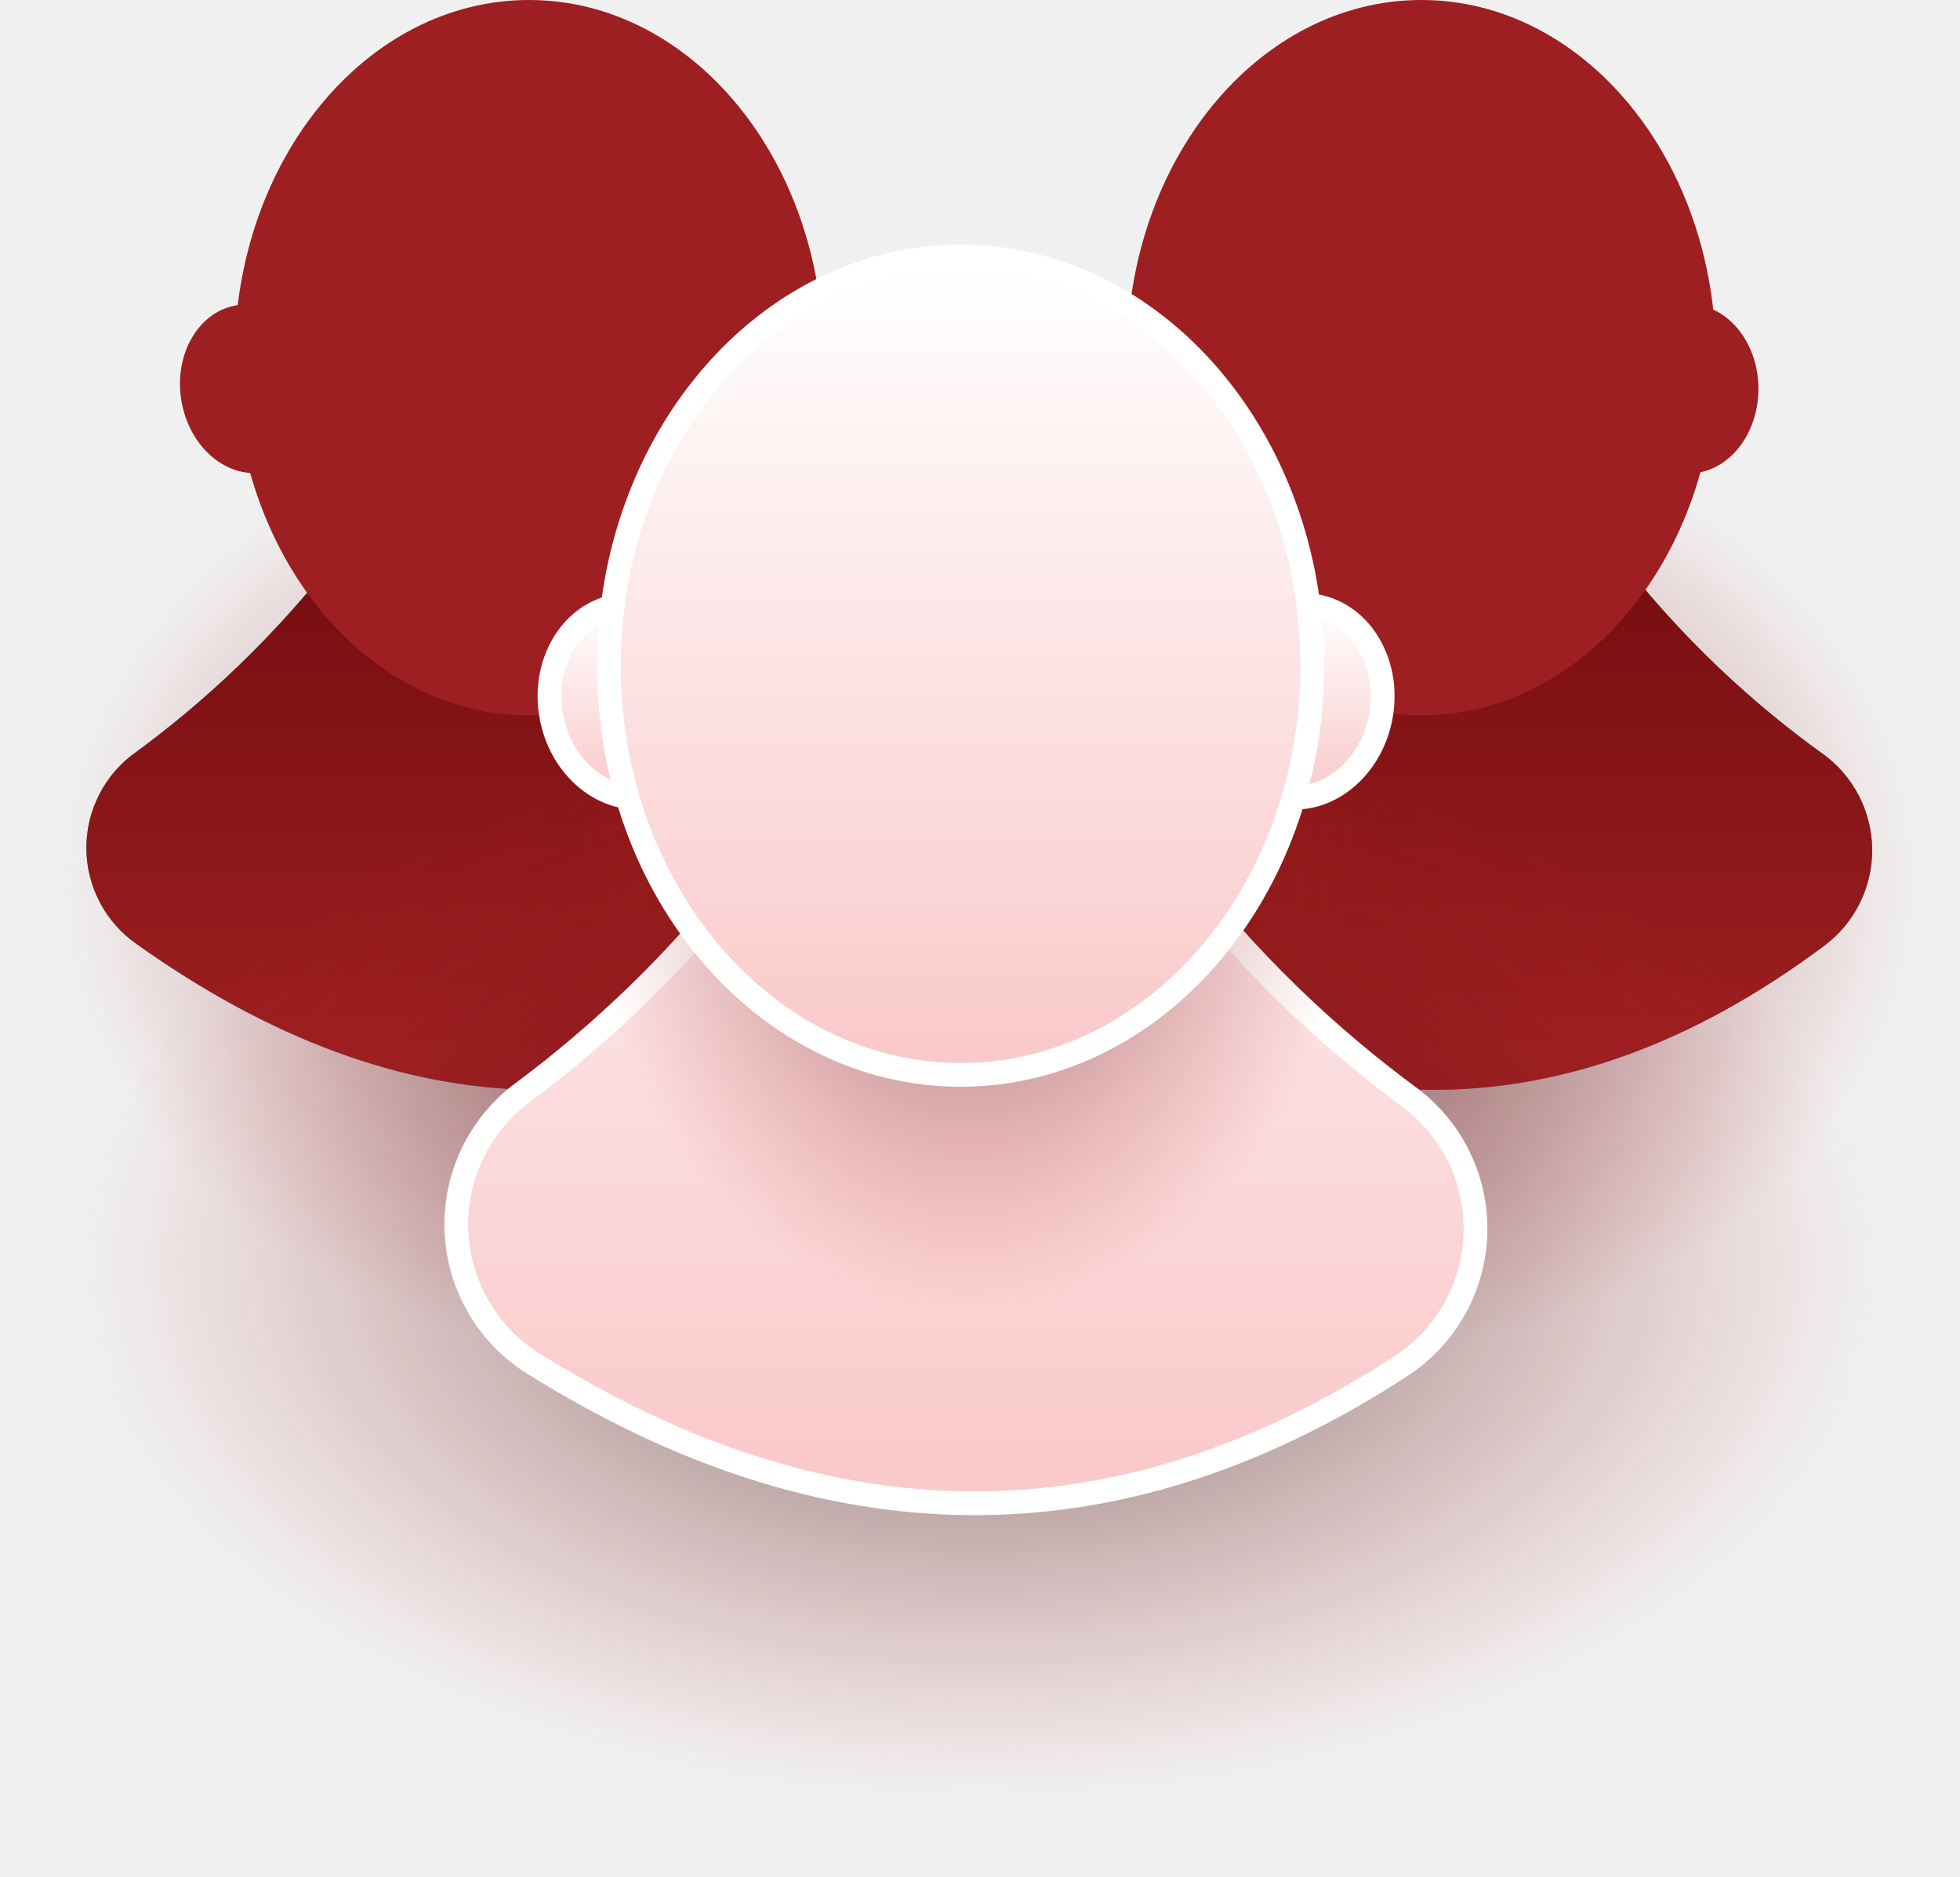
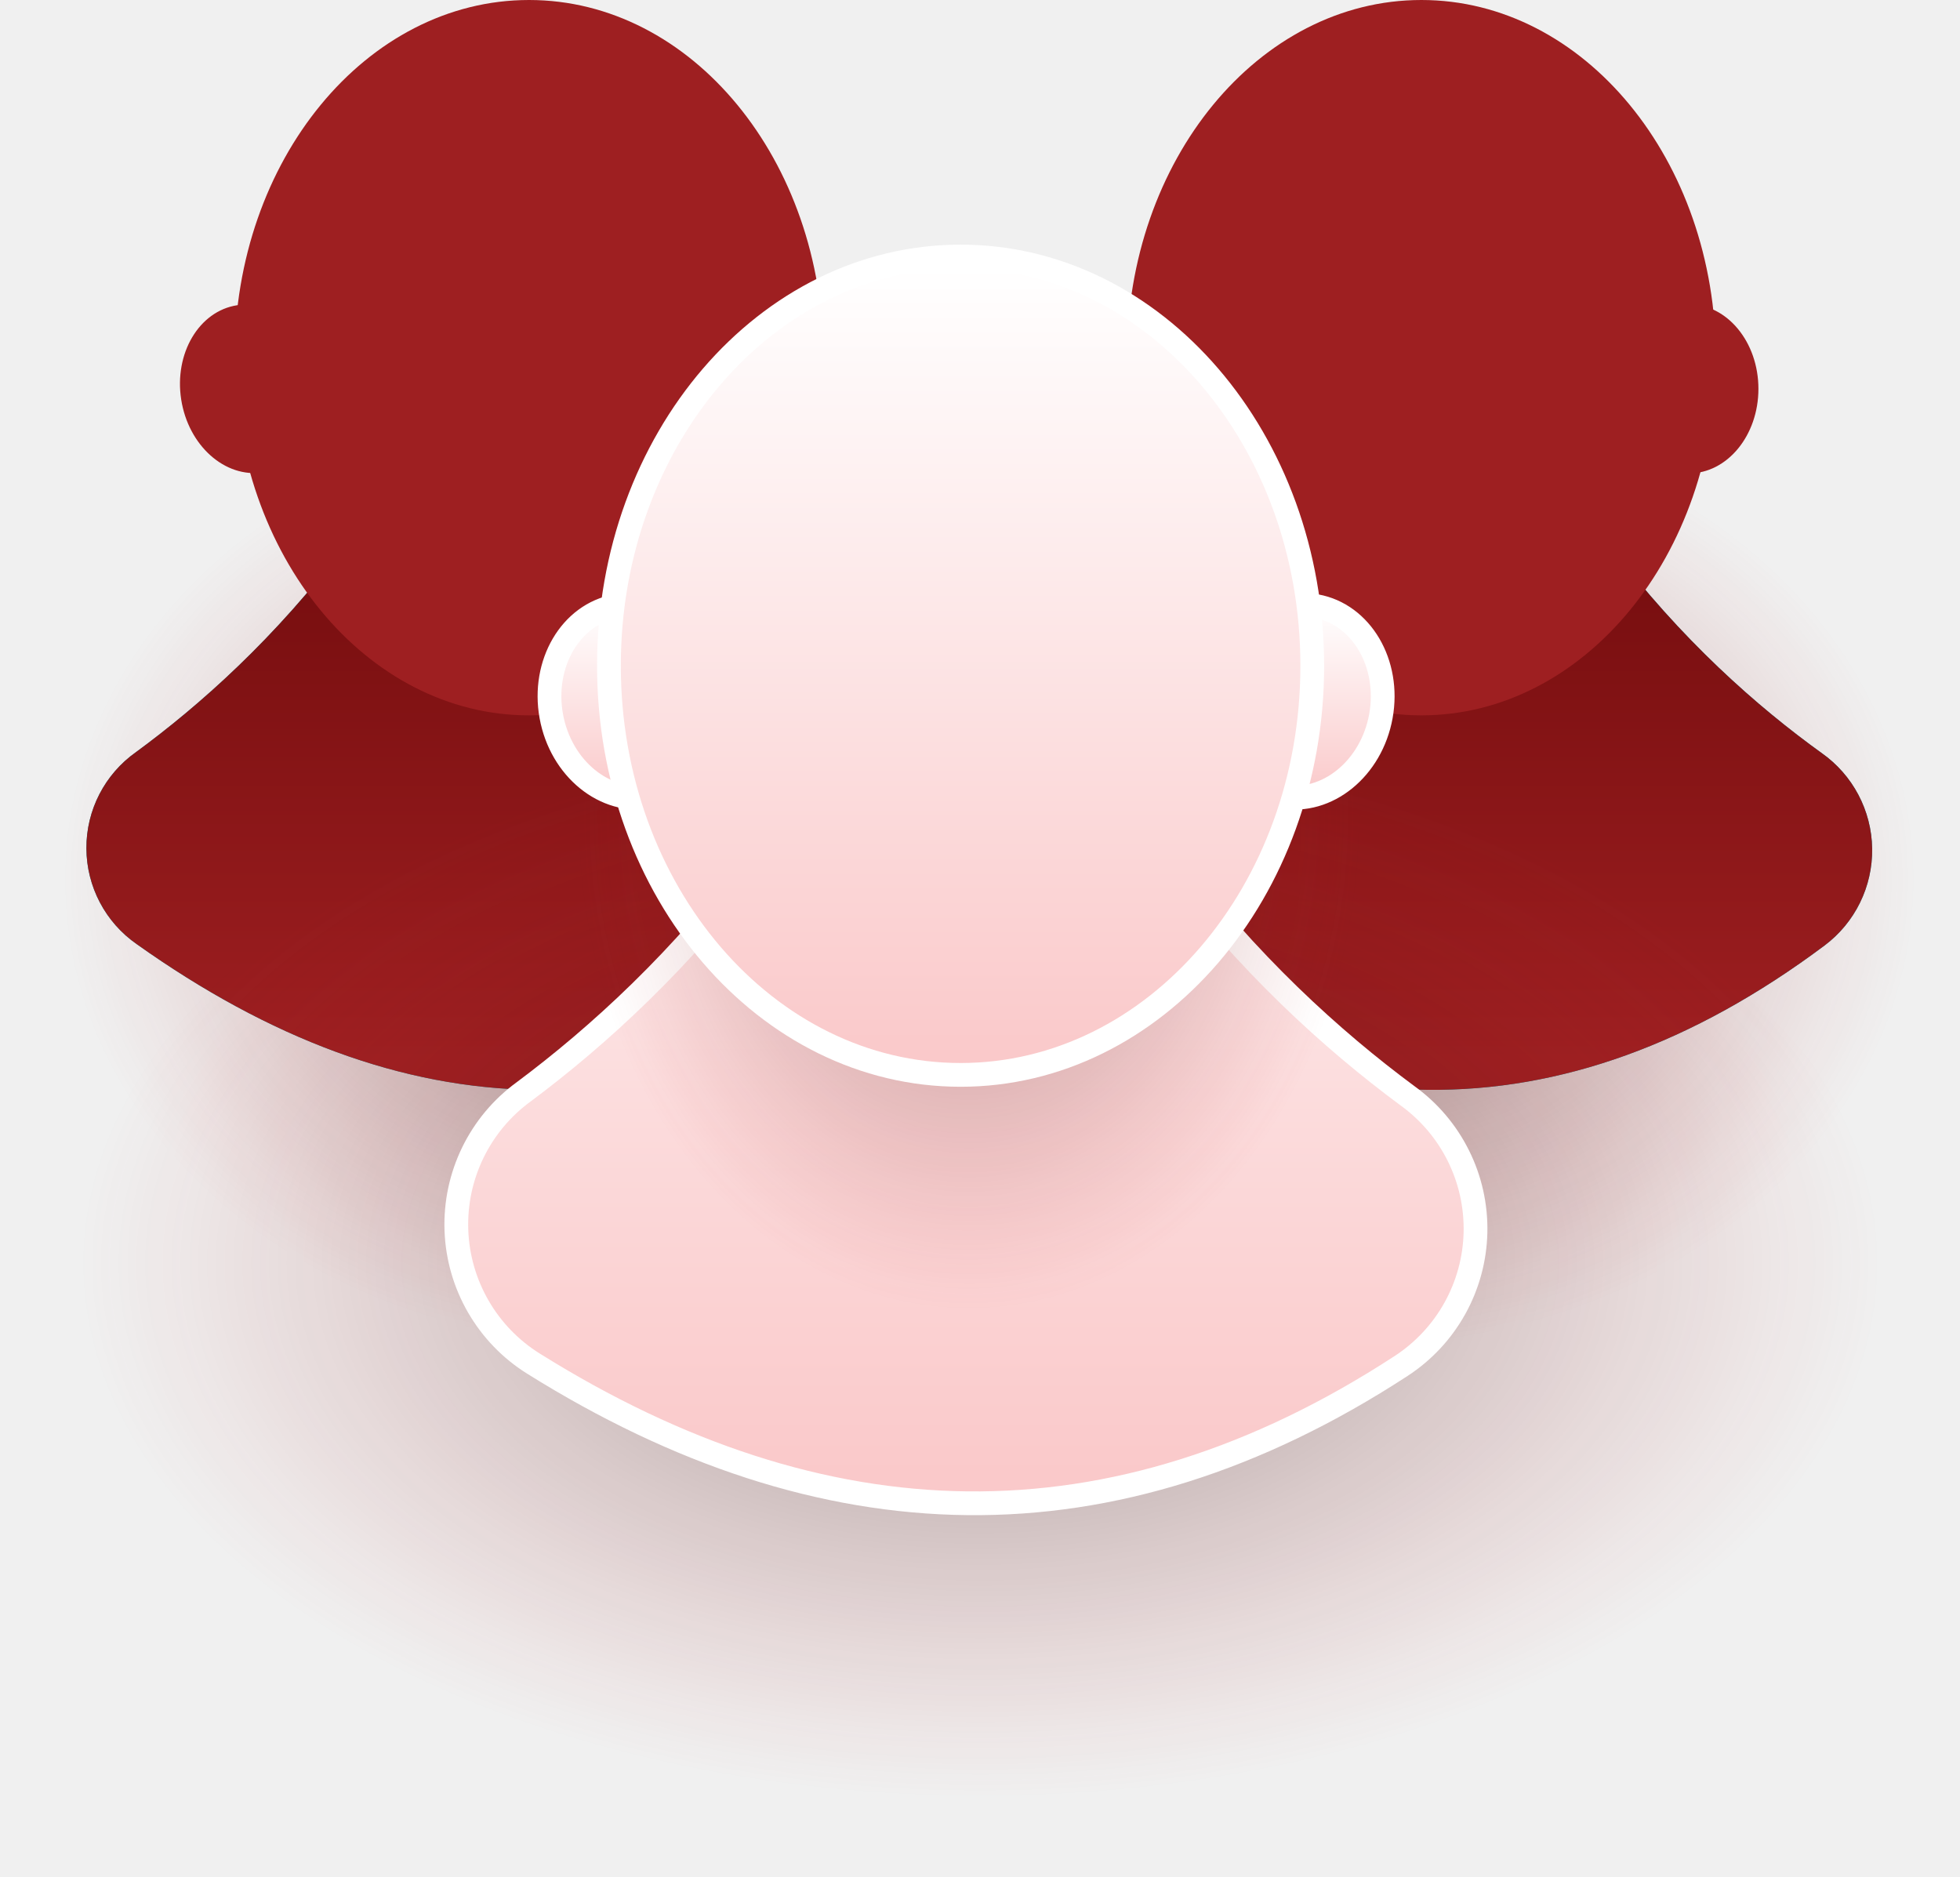
<svg xmlns="http://www.w3.org/2000/svg" viewBox="0 0 165 158" xml:space="preserve" style="fill-rule:evenodd;clip-rule:evenodd;stroke-linecap:round;stroke-linejoin:round;stroke-miterlimit:1.5">
  <g id="person1">
    <path d="M45.622,35.618c30.103,0 54.542,18.68 54.542,41.689c0,23.01 -24.439,41.69 -54.542,41.69c-30.103,0 -41.692,-18.744 -41.692,-41.753c0,-23.009 11.589,-41.626 41.692,-41.626Z" style="fill:url(#_avaxRadial11);" />
    <path d="M78.299,63.439c2.605,1.829 4.177,4.795 4.229,7.978c0.052,3.183 -1.422,6.198 -3.967,8.111c-22.346,16.745 -44.696,15.836 -67.046,-0.048c-2.644,-1.835 -4.228,-4.844 -4.242,-8.064c-0.015,-3.219 1.542,-6.242 4.171,-8.101c10.616,-7.784 25.846,-22.829 32.377,-48.625c0,0 0.314,-7.546 0.899,-4.207c0.585,-3.339 0.899,4.207 0.899,4.207c6.584,26.005 22.008,41.084 32.68,48.749Z" style="fill:rgb(3,160,174);" />
    <path d="M78.299,63.439c2.605,1.829 4.177,4.795 4.229,7.978c0.052,3.183 -1.422,6.198 -3.967,8.111c-22.346,16.745 -44.696,15.836 -67.046,-0.048c-2.644,-1.835 -4.228,-4.844 -4.242,-8.064c-0.015,-3.219 1.542,-6.242 4.171,-8.101c10.616,-7.784 25.846,-22.829 32.377,-48.625c0,0 0.314,-7.546 0.899,-4.207c0.585,-3.339 0.899,4.207 0.899,4.207c6.584,26.005 22.008,41.084 32.68,48.749Z" style="fill:url(#_avaxLinear12);" />
    <path d="M19.95,25.696c3.197,-0.498 6.284,2.249 6.889,6.132c0.605,3.883 -1.499,7.44 -4.696,7.939c-3.197,0.498 -6.283,-2.25 -6.889,-6.133c-0.605,-3.882 1.499,-7.439 4.696,-7.938Z" style="fill:rgb(158,31,33);" />
    <ellipse cx="67.991" cy="32.731" rx="5.862" ry="7.12" style="fill:none;" />
    <ellipse cx="44.537" cy="30.109" rx="24.79" ry="30.109" style="fill:rgb(158,31,33);" />
  </g>
  <g id="person2">
    <path d="M120.743,35.618c30.103,0 41.214,18.68 41.214,41.689c0,23.01 -11.111,41.69 -41.214,41.69c-30.103,0 -54.542,-18.68 -54.542,-41.69c0,-23.009 24.439,-41.689 54.542,-41.689Z" style="fill:url(#_avaxRadial13);" />
    <path d="M153.353,63.39c2.621,1.844 4.202,4.832 4.251,8.037c0.049,3.204 -1.439,6.239 -4.003,8.162c-22.29,16.661 -44.584,15.758 -66.878,-0.047c-2.666,-1.844 -4.264,-4.873 -4.282,-8.114c-0.018,-3.242 1.547,-6.288 4.192,-8.162c10.613,-7.799 25.792,-22.835 32.309,-48.576c0,0 0.314,-7.546 0.899,-4.207c0.585,-3.339 0.899,4.207 0.899,4.207c6.57,25.951 21.943,41.021 32.613,48.7Z" style="fill:rgb(3,160,174);" />
    <path d="M153.353,63.39c2.621,1.844 4.202,4.832 4.251,8.037c0.049,3.204 -1.439,6.239 -4.003,8.162c-22.29,16.661 -44.584,15.758 -66.878,-0.047c-2.666,-1.844 -4.264,-4.873 -4.282,-8.114c-0.018,-3.242 1.547,-6.288 4.192,-8.162c10.613,-7.799 25.792,-22.835 32.309,-48.576c0,0 0.314,-7.546 0.899,-4.207c0.585,-3.339 0.899,4.207 0.899,4.207c6.57,25.951 21.943,41.021 32.613,48.7Z" style="fill:url(#_avaxLinear14);" />
    <ellipse cx="96.168" cy="32.731" rx="5.862" ry="7.12" style="fill:rgb(3,160,174);" />
    <ellipse cx="142.168" cy="32.731" rx="5.862" ry="7.12" style="fill:rgb(158,31,33);" />
    <path d="M144.26,25.704c3.193,0.521 5.271,4.093 4.638,7.972c-0.633,3.878 -3.739,6.604 -6.933,6.083c-3.193,-0.522 -5.271,-4.094 -4.638,-7.972c0.633,-3.879 3.739,-6.604 6.933,-6.083Z" style="fill:none;" />
    <ellipse cx="119.658" cy="30.109" rx="24.79" ry="30.109" style="fill:rgb(158,31,33);" />
  </g>
  <g id="person3">
    <ellipse cx="82.163" cy="110.033" rx="77.933" ry="47.694" style="fill:url(#_avaxRadial15);" />
    <path d="M118.476,92.233c3.696,2.658 5.842,6.969 5.736,11.521c-0.107,4.552 -2.453,8.757 -6.27,11.239c-24.333,15.855 -48.677,15.01 -73.021,-0.197c-3.899,-2.43 -6.335,-6.639 -6.5,-11.231c-0.164,-4.591 1.964,-8.964 5.68,-11.667c12.484,-9.313 28.672,-26.109 35.911,-53.5c0,0 0.375,-8.633 1.074,-4.813c0.698,-3.82 1.073,4.813 1.073,4.813c7.321,27.701 23.794,44.565 36.317,53.835Z" style="fill:url(#_avaxLinear16);stroke:white;stroke-width:2px;" />
    <ellipse cx="81.403" cy="72.154" rx="33.499" ry="43.778" style="fill:url(#_avaxRadial17);" />
    <path d="M51.846,51.023c3.801,-0.69 7.539,2.342 8.341,6.766c0.802,4.423 -1.633,8.574 -5.435,9.264c-3.802,0.689 -7.54,-2.343 -8.342,-6.766c-0.802,-4.424 1.634,-8.575 5.436,-9.264Z" style="fill:url(#_avaxLinear18);stroke:white;stroke-width:2px;" />
    <path d="M110.804,51.021c3.803,0.685 6.243,4.833 5.446,9.258c-0.798,4.424 -4.532,7.46 -8.335,6.775c-3.802,-0.685 -6.242,-4.833 -5.445,-9.258c0.797,-4.424 4.531,-7.46 8.334,-6.775Z" style="fill:url(#_avaxLinear19);stroke:white;stroke-width:2px;" />
    <ellipse cx="80.867" cy="56.038" rx="29.604" ry="34.445" style="fill:url(#_avaxLinear110);stroke:white;stroke-width:2px;" />
  </g>
  <defs>
    <radialGradient id="_avaxRadial11" cx="0" cy="0" r="1" gradientUnits="userSpaceOnUse" gradientTransform="matrix(-47.2623,0,0,-39.444,52.2711,74.0608)">
-       <stop offset="0" style="stop-color:black;stop-opacity:0.6" />
+       <stop offset="0" style="stop-color:black;stop-opacity:0.4" />
      <stop offset="1" style="stop-color:rgb(194,38,40);stop-opacity:0" />
    </radialGradient>
    <linearGradient id="_avaxLinear12" x1="0" y1="0" x2="1" y2="0" gradientUnits="userSpaceOnUse" gradientTransform="matrix(3.98459e-15,65.0732,-65.0732,3.98459e-15,44.4396,23.9149)">
      <stop offset="0" style="stop-color:rgb(97,4,5);stop-opacity:1" />
      <stop offset="1" style="stop-color:rgb(158,31,33);stop-opacity:1" />
    </linearGradient>
    <radialGradient id="_avaxRadial13" cx="0" cy="0" r="1" gradientUnits="userSpaceOnUse" gradientTransform="matrix(-47.0275,0,0,-39.444,114.302,74.0608)">
-       <stop offset="0" style="stop-color:black;stop-opacity:0.6" />
+       <stop offset="0" style="stop-color:black;stop-opacity:0.4" />
      <stop offset="1" style="stop-color:rgb(194,38,40);stop-opacity:0" />
    </radialGradient>
    <linearGradient id="_avaxLinear14" x1="0" y1="0" x2="1" y2="0" gradientUnits="userSpaceOnUse" gradientTransform="matrix(3.97971e-15,65.0735,-64.9936,3.9846e-15,119.562,23.915)">
      <stop offset="0" style="stop-color:rgb(97,4,5);stop-opacity:1" />
      <stop offset="1" style="stop-color:rgb(158,31,33);stop-opacity:1" />
    </linearGradient>
    <radialGradient id="_avaxRadial15" cx="0" cy="0" r="1" gradientUnits="userSpaceOnUse" gradientTransform="matrix(-76.5487,0,0,-45.1251,82.526,106.319)">
-       <stop offset="0" style="stop-color:black;stop-opacity:0.6" />
+       <stop offset="0" style="stop-color:black;stop-opacity:0.4" />
      <stop offset="1" style="stop-color:rgb(194,38,40);stop-opacity:0" />
    </radialGradient>
    <linearGradient id="_avaxLinear16" x1="0" y1="0" x2="1" y2="0" gradientUnits="userSpaceOnUse" gradientTransform="matrix(-3.17988e-14,90.9291,-83.0566,-3.48128e-14,86.4846,33.6517)">
      <stop offset="0" style="stop-color:white;stop-opacity:1" />
      <stop offset="1" style="stop-color:rgb(250,201,202);stop-opacity:1" />
    </linearGradient>
    <radialGradient id="_avaxRadial17" cx="0" cy="0" r="1" gradientUnits="userSpaceOnUse" gradientTransform="matrix(-32.9039,0,0,-41.42,81.559,68.7446)">
-       <stop offset="0" style="stop-color:black;stop-opacity:0.6" />
+       <stop offset="0" style="stop-color:black;stop-opacity:0.4" />
      <stop offset="1" style="stop-color:rgb(194,38,40);stop-opacity:0" />
    </radialGradient>
    <linearGradient id="_avaxLinear18" x1="0" y1="0" x2="1" y2="0" gradientUnits="userSpaceOnUse" gradientTransform="matrix(-5.21898e-15,15.706,-13.6317,-6.01317e-15,54.1472,51.1051)">
      <stop offset="0" style="stop-color:white;stop-opacity:1" />
      <stop offset="1" style="stop-color:rgb(250,201,202);stop-opacity:1" />
    </linearGradient>
    <linearGradient id="_avaxLinear19" x1="0" y1="0" x2="1" y2="0" gradientUnits="userSpaceOnUse" gradientTransform="matrix(-5.21869e-15,15.7065,-13.6309,-6.01334e-15,110.209,51.1045)">
      <stop offset="0" style="stop-color:white;stop-opacity:1" />
      <stop offset="1" style="stop-color:rgb(250,201,202);stop-opacity:1" />
    </linearGradient>
    <linearGradient id="_avaxLinear110" x1="0" y1="0" x2="1" y2="0" gradientUnits="userSpaceOnUse" gradientTransform="matrix(-2.19425e-14,66.6845,-57.3125,-2.55306e-14,84.4349,22.3572)">
      <stop offset="0" style="stop-color:white;stop-opacity:1" />
      <stop offset="1" style="stop-color:rgb(250,201,202);stop-opacity:1" />
    </linearGradient>
  </defs>
  <style type="text/css">
        #person1,
        #person2,
        #person3 {
            transform-box: fill-box;
            transform-origin: center;
        }
        #person1,
        #person2,
        #person3 {
            transform: translateX(0);
            transition: 0.5s ease-in;
        }
        svg:hover #person1 {
            transform: translateX(10px);
        }
        svg:hover #person2 {
            transform: translateX(-10px);
        }
        svg:hover #person3 {
            transform: scale(0.95);
        }
    </style>
</svg>
